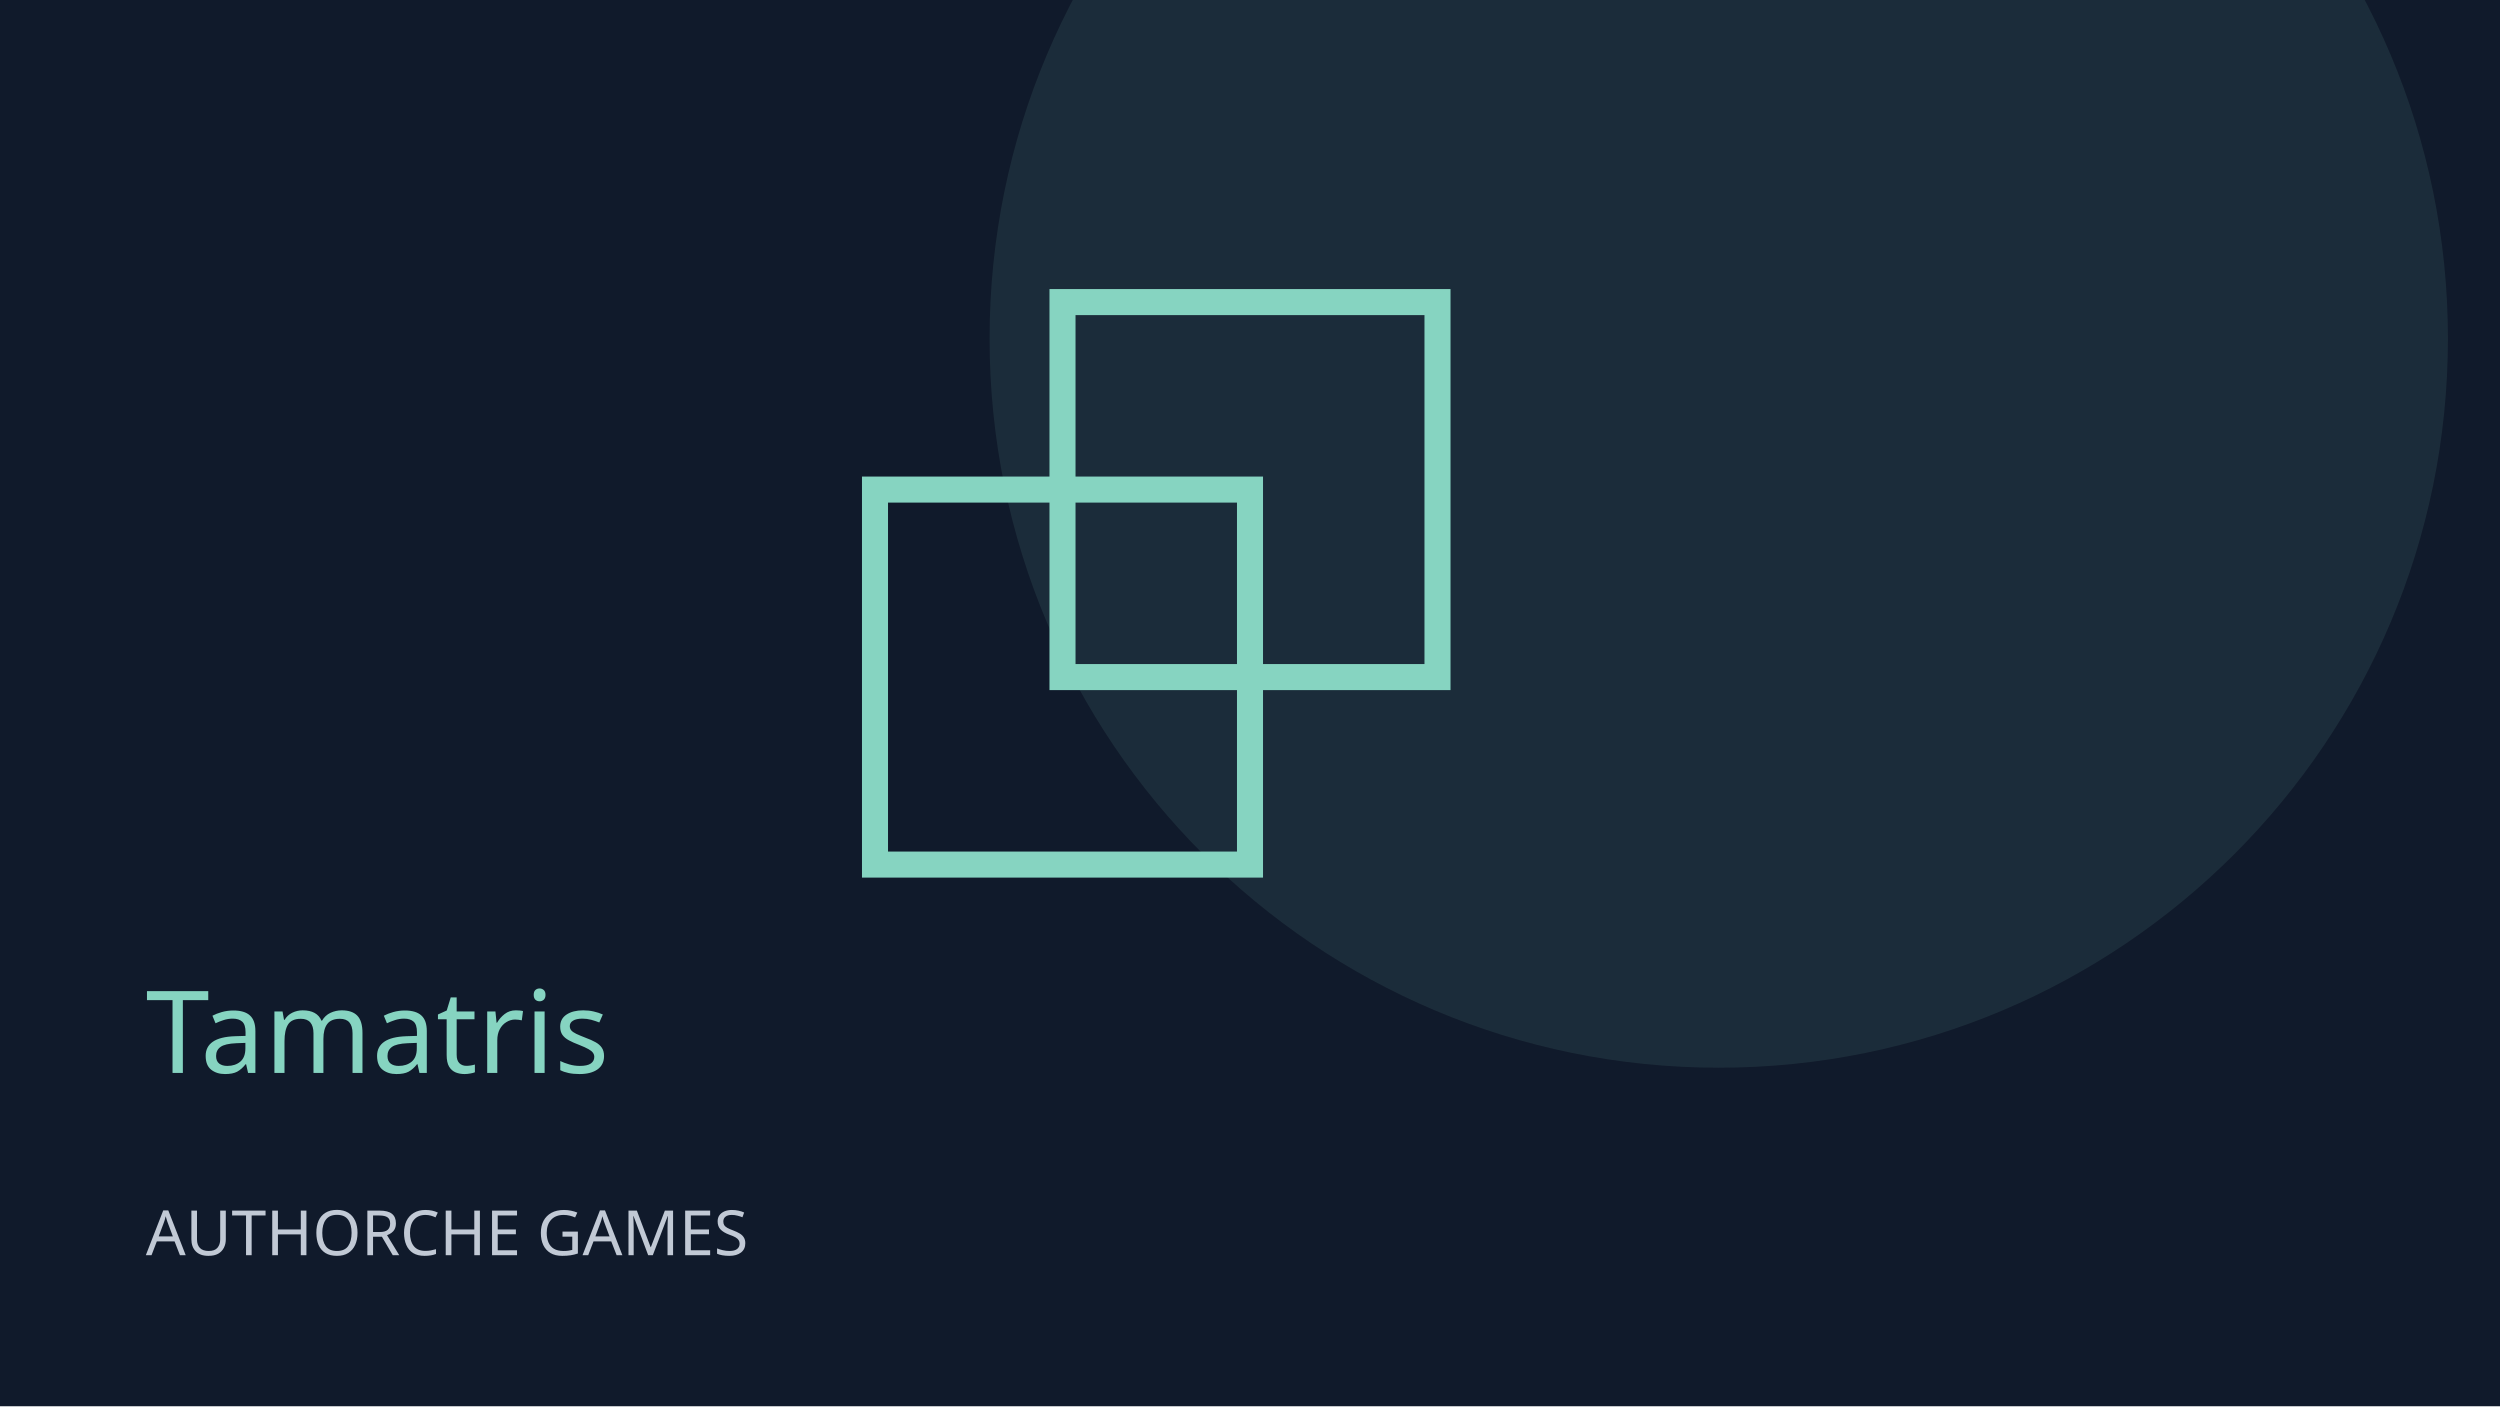
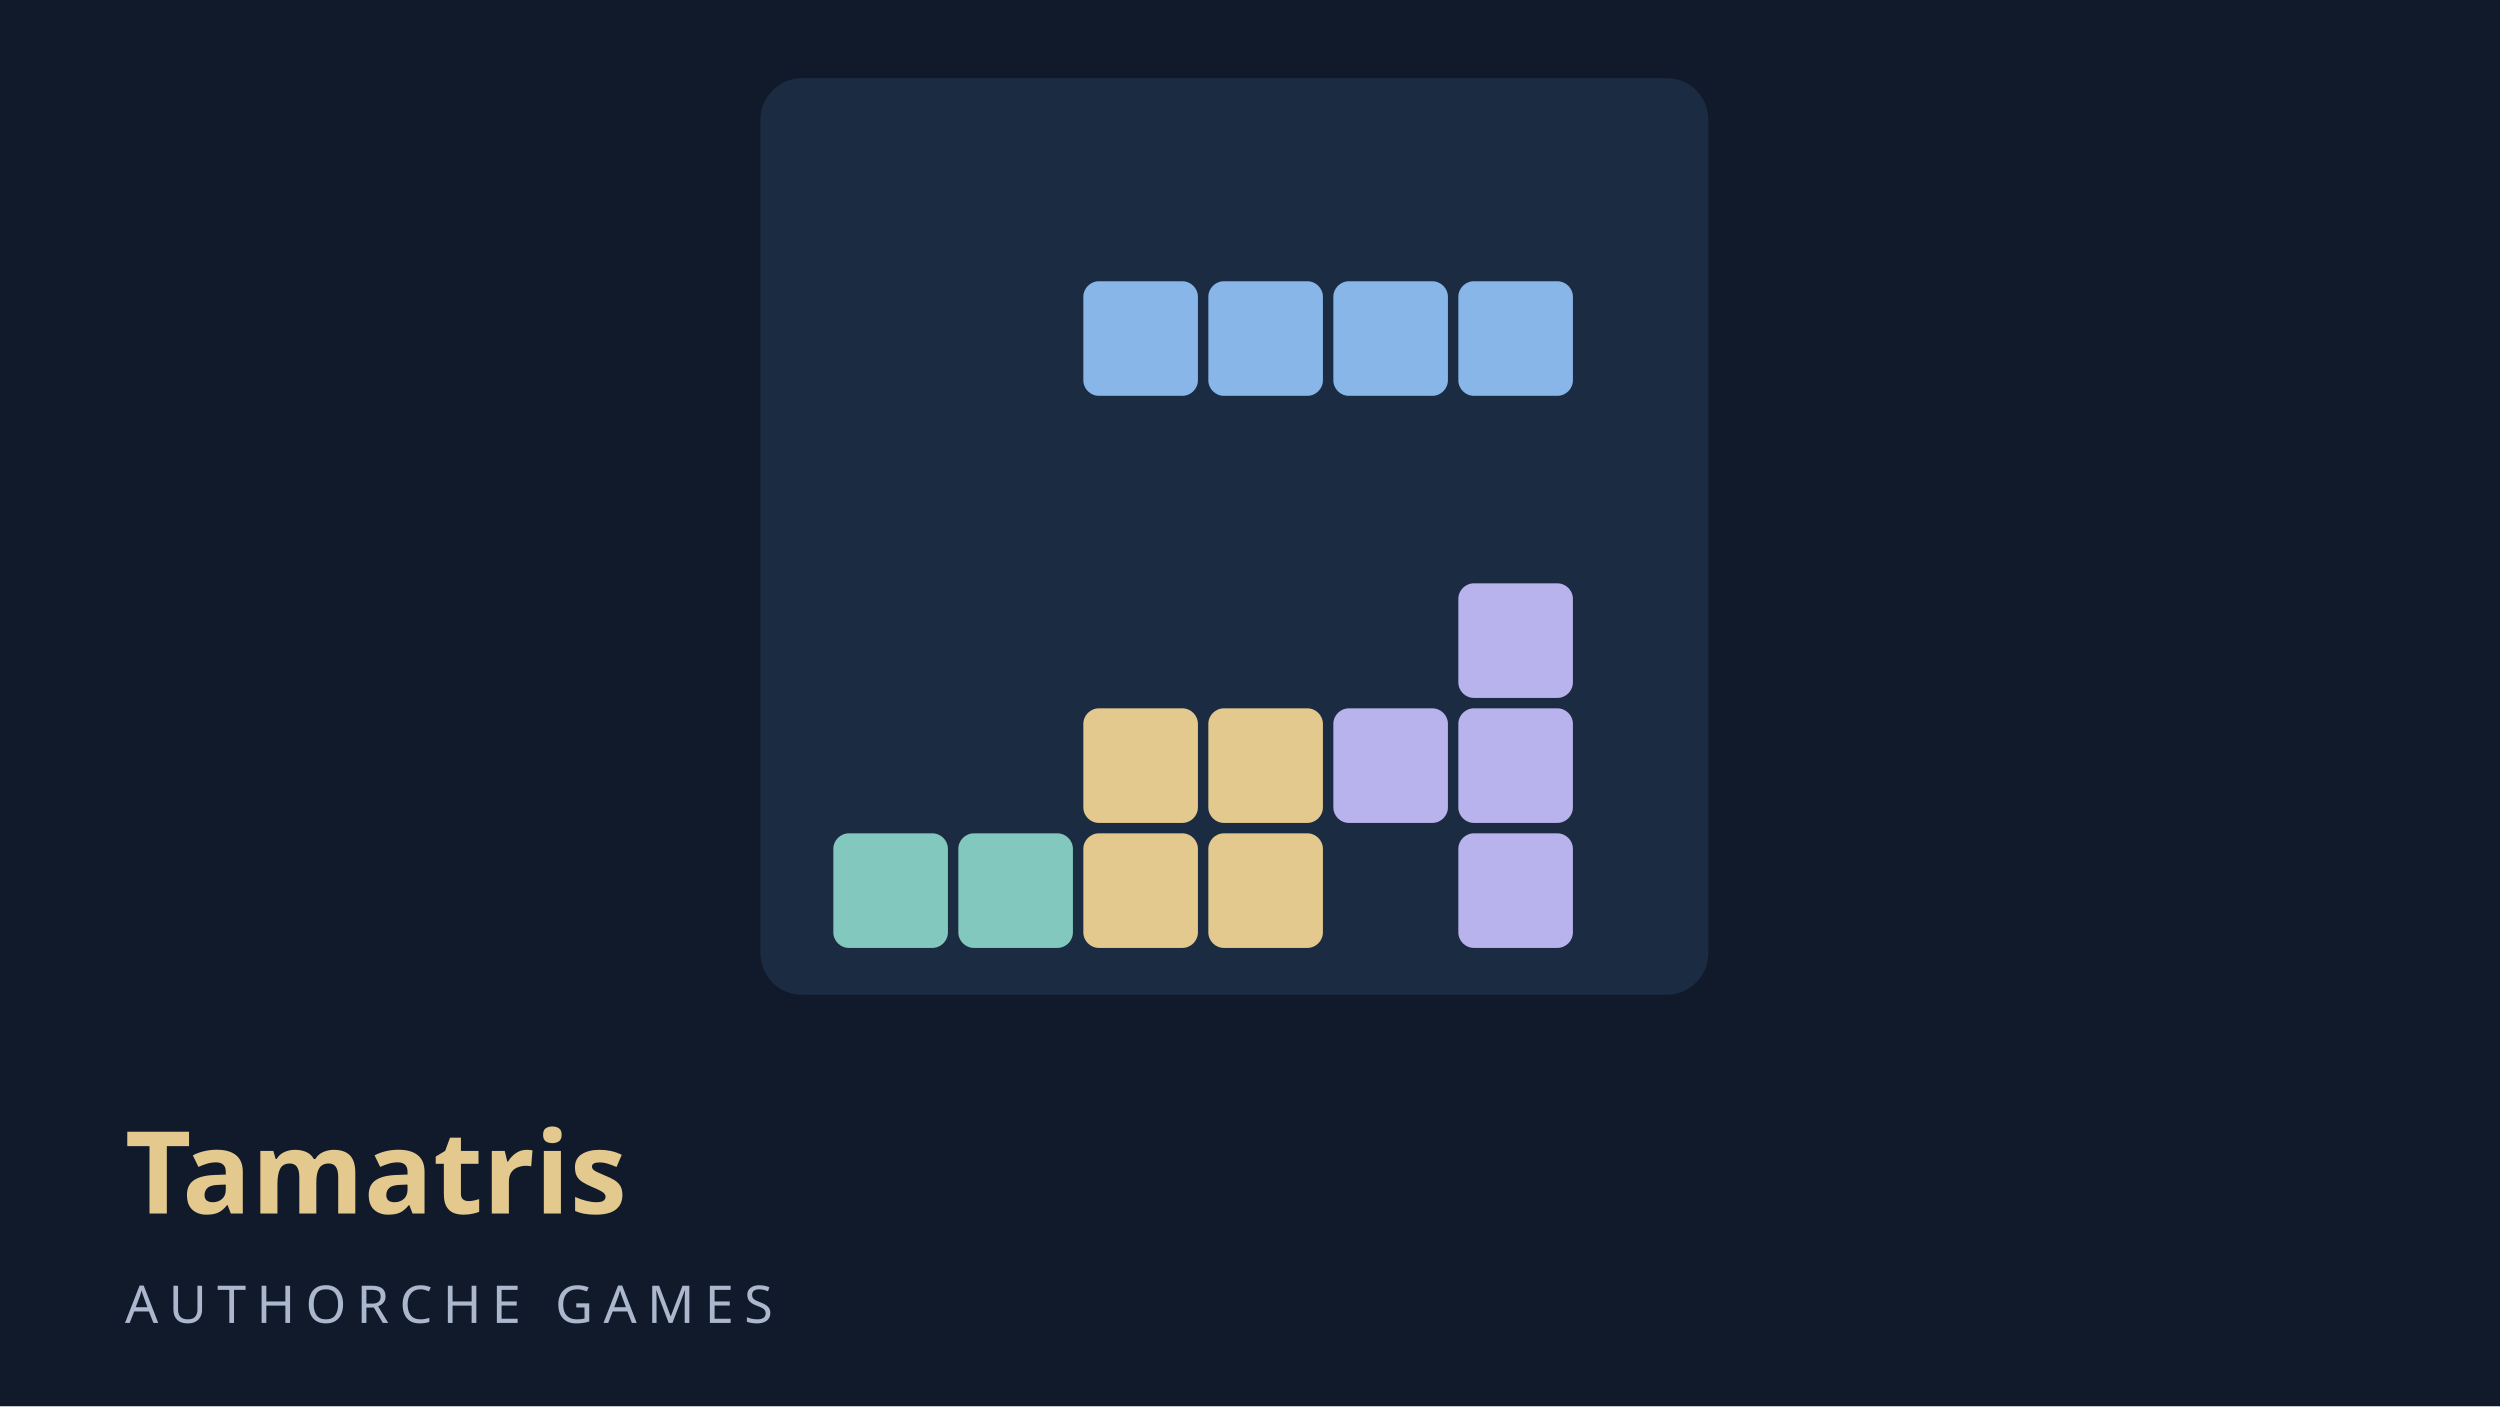
<svg xmlns="http://www.w3.org/2000/svg" width="480" height="270" viewBox="0 0 480 270">
  <rect width="480" height="270" fill="#101a2b" />
-   <circle cx="330" cy="65" r="140" fill="#86d4c1" opacity=".1" />
-   <path d="M204 58h72v72h-72z M168 94h72v72h-72z" fill="none" stroke="#86d4c1" stroke-width="5" />
-   <text x="28" y="206" fill="#86d4c1" font-family="system-ui,sans-serif" font-size="22">Tamatris</text>
-   <text x="28" y="241" fill="#c1c9d5" font-family="system-ui,sans-serif" font-size="12">AUTHORCHE GAMES</text>
+   <rect x="146" y="15" width="182" height="176" rx="8" fill="#1b2b42" />
+   <rect x="160" y="160" width="22" height="22" rx="3" fill="#83c8be" />
+   <rect x="184" y="160" width="22" height="22" rx="3" fill="#83c8be" />
+   <rect x="208" y="160" width="22" height="22" rx="3" fill="#e4c98e" />
+   <rect x="232" y="160" width="22" height="22" rx="3" fill="#e4c98e" />
+   <rect x="208" y="136" width="22" height="22" rx="3" fill="#e4c98e" />
+   <rect x="232" y="136" width="22" height="22" rx="3" fill="#e4c98e" />
+   <rect x="280" y="160" width="22" height="22" rx="3" fill="#b8b2ed" />
+   <rect x="280" y="136" width="22" height="22" rx="3" fill="#b8b2ed" />
+   <rect x="280" y="112" width="22" height="22" rx="3" fill="#b8b2ed" />
+   <rect x="256" y="136" width="22" height="22" rx="3" fill="#b8b2ed" />
+   <rect x="208" y="54" width="22" height="22" rx="3" fill="#89b6e8" />
+   <rect x="232" y="54" width="22" height="22" rx="3" fill="#89b6e8" />
+   <rect x="256" y="54" width="22" height="22" rx="3" fill="#89b6e8" />
+   <rect x="280" y="54" width="22" height="22" rx="3" fill="#89b6e8" />
+   <text x="24" y="233" fill="#e4c98e" font-family="system-ui,sans-serif" font-size="22" font-weight="600">Tamatris</text>
+   <text x="24" y="254" fill="#aab7cd" font-family="system-ui,sans-serif" font-size="10" letter-spacing="2">AUTHORCHE GAMES</text>
</svg>
